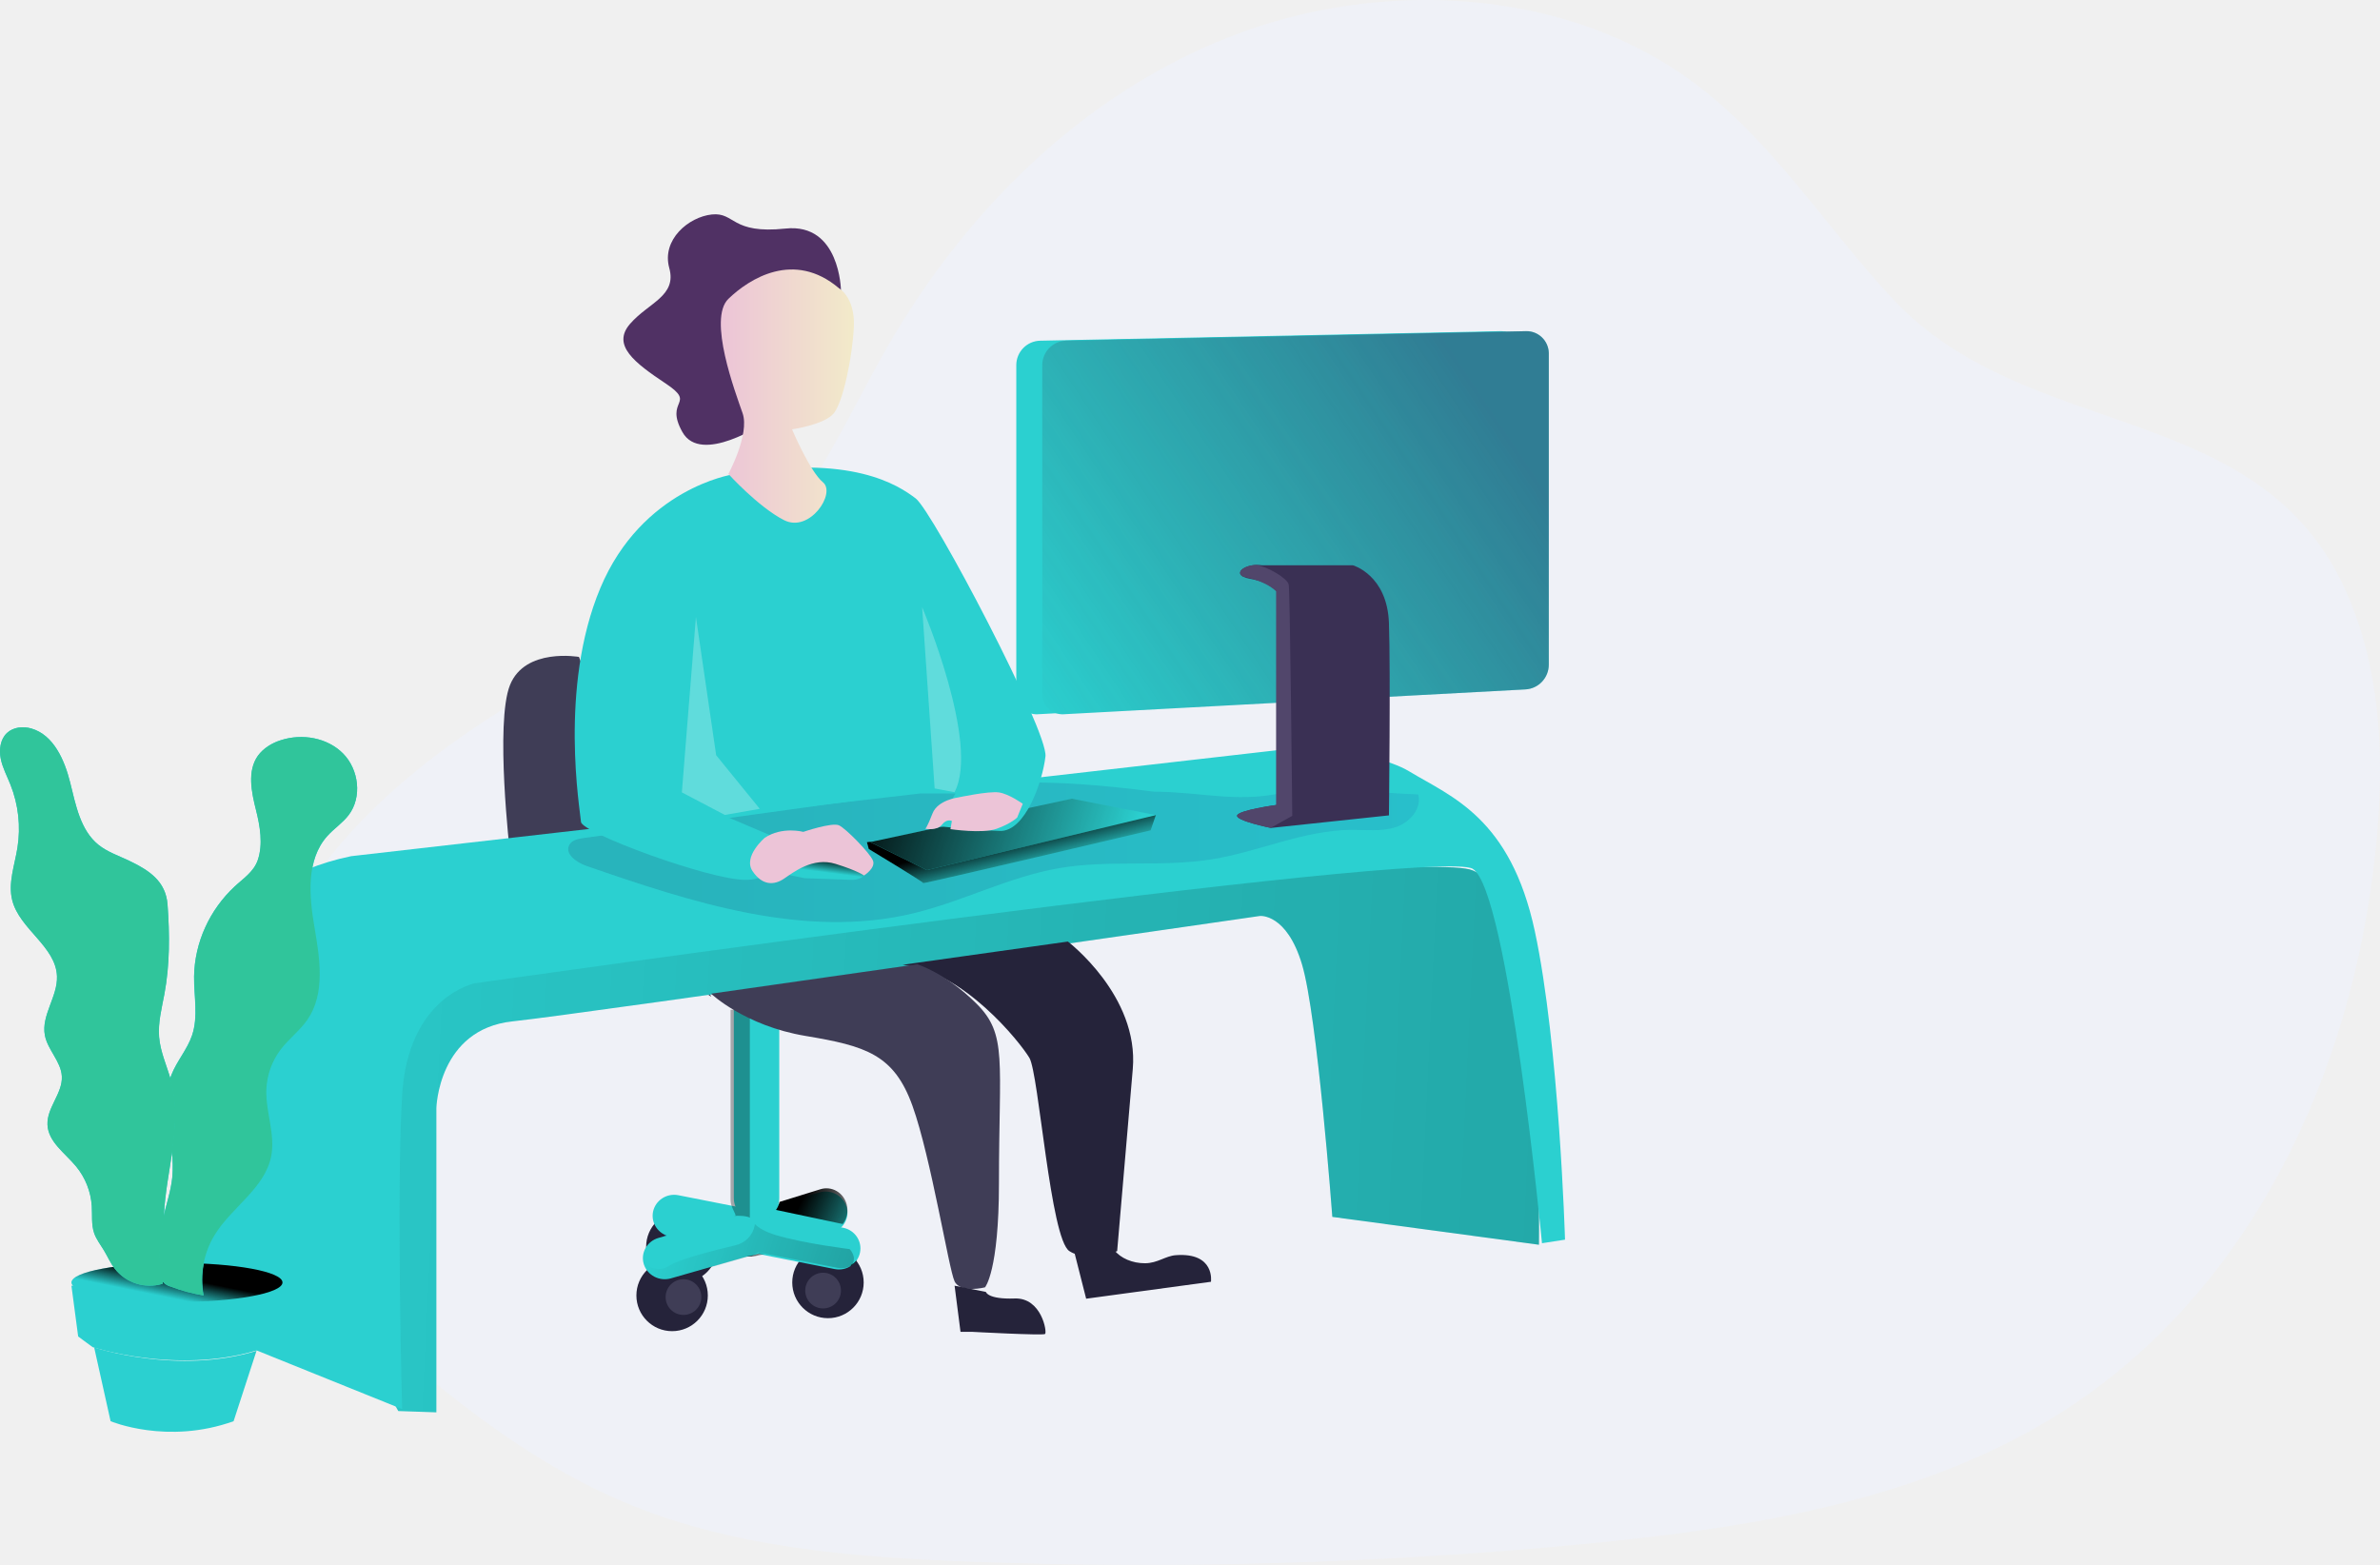
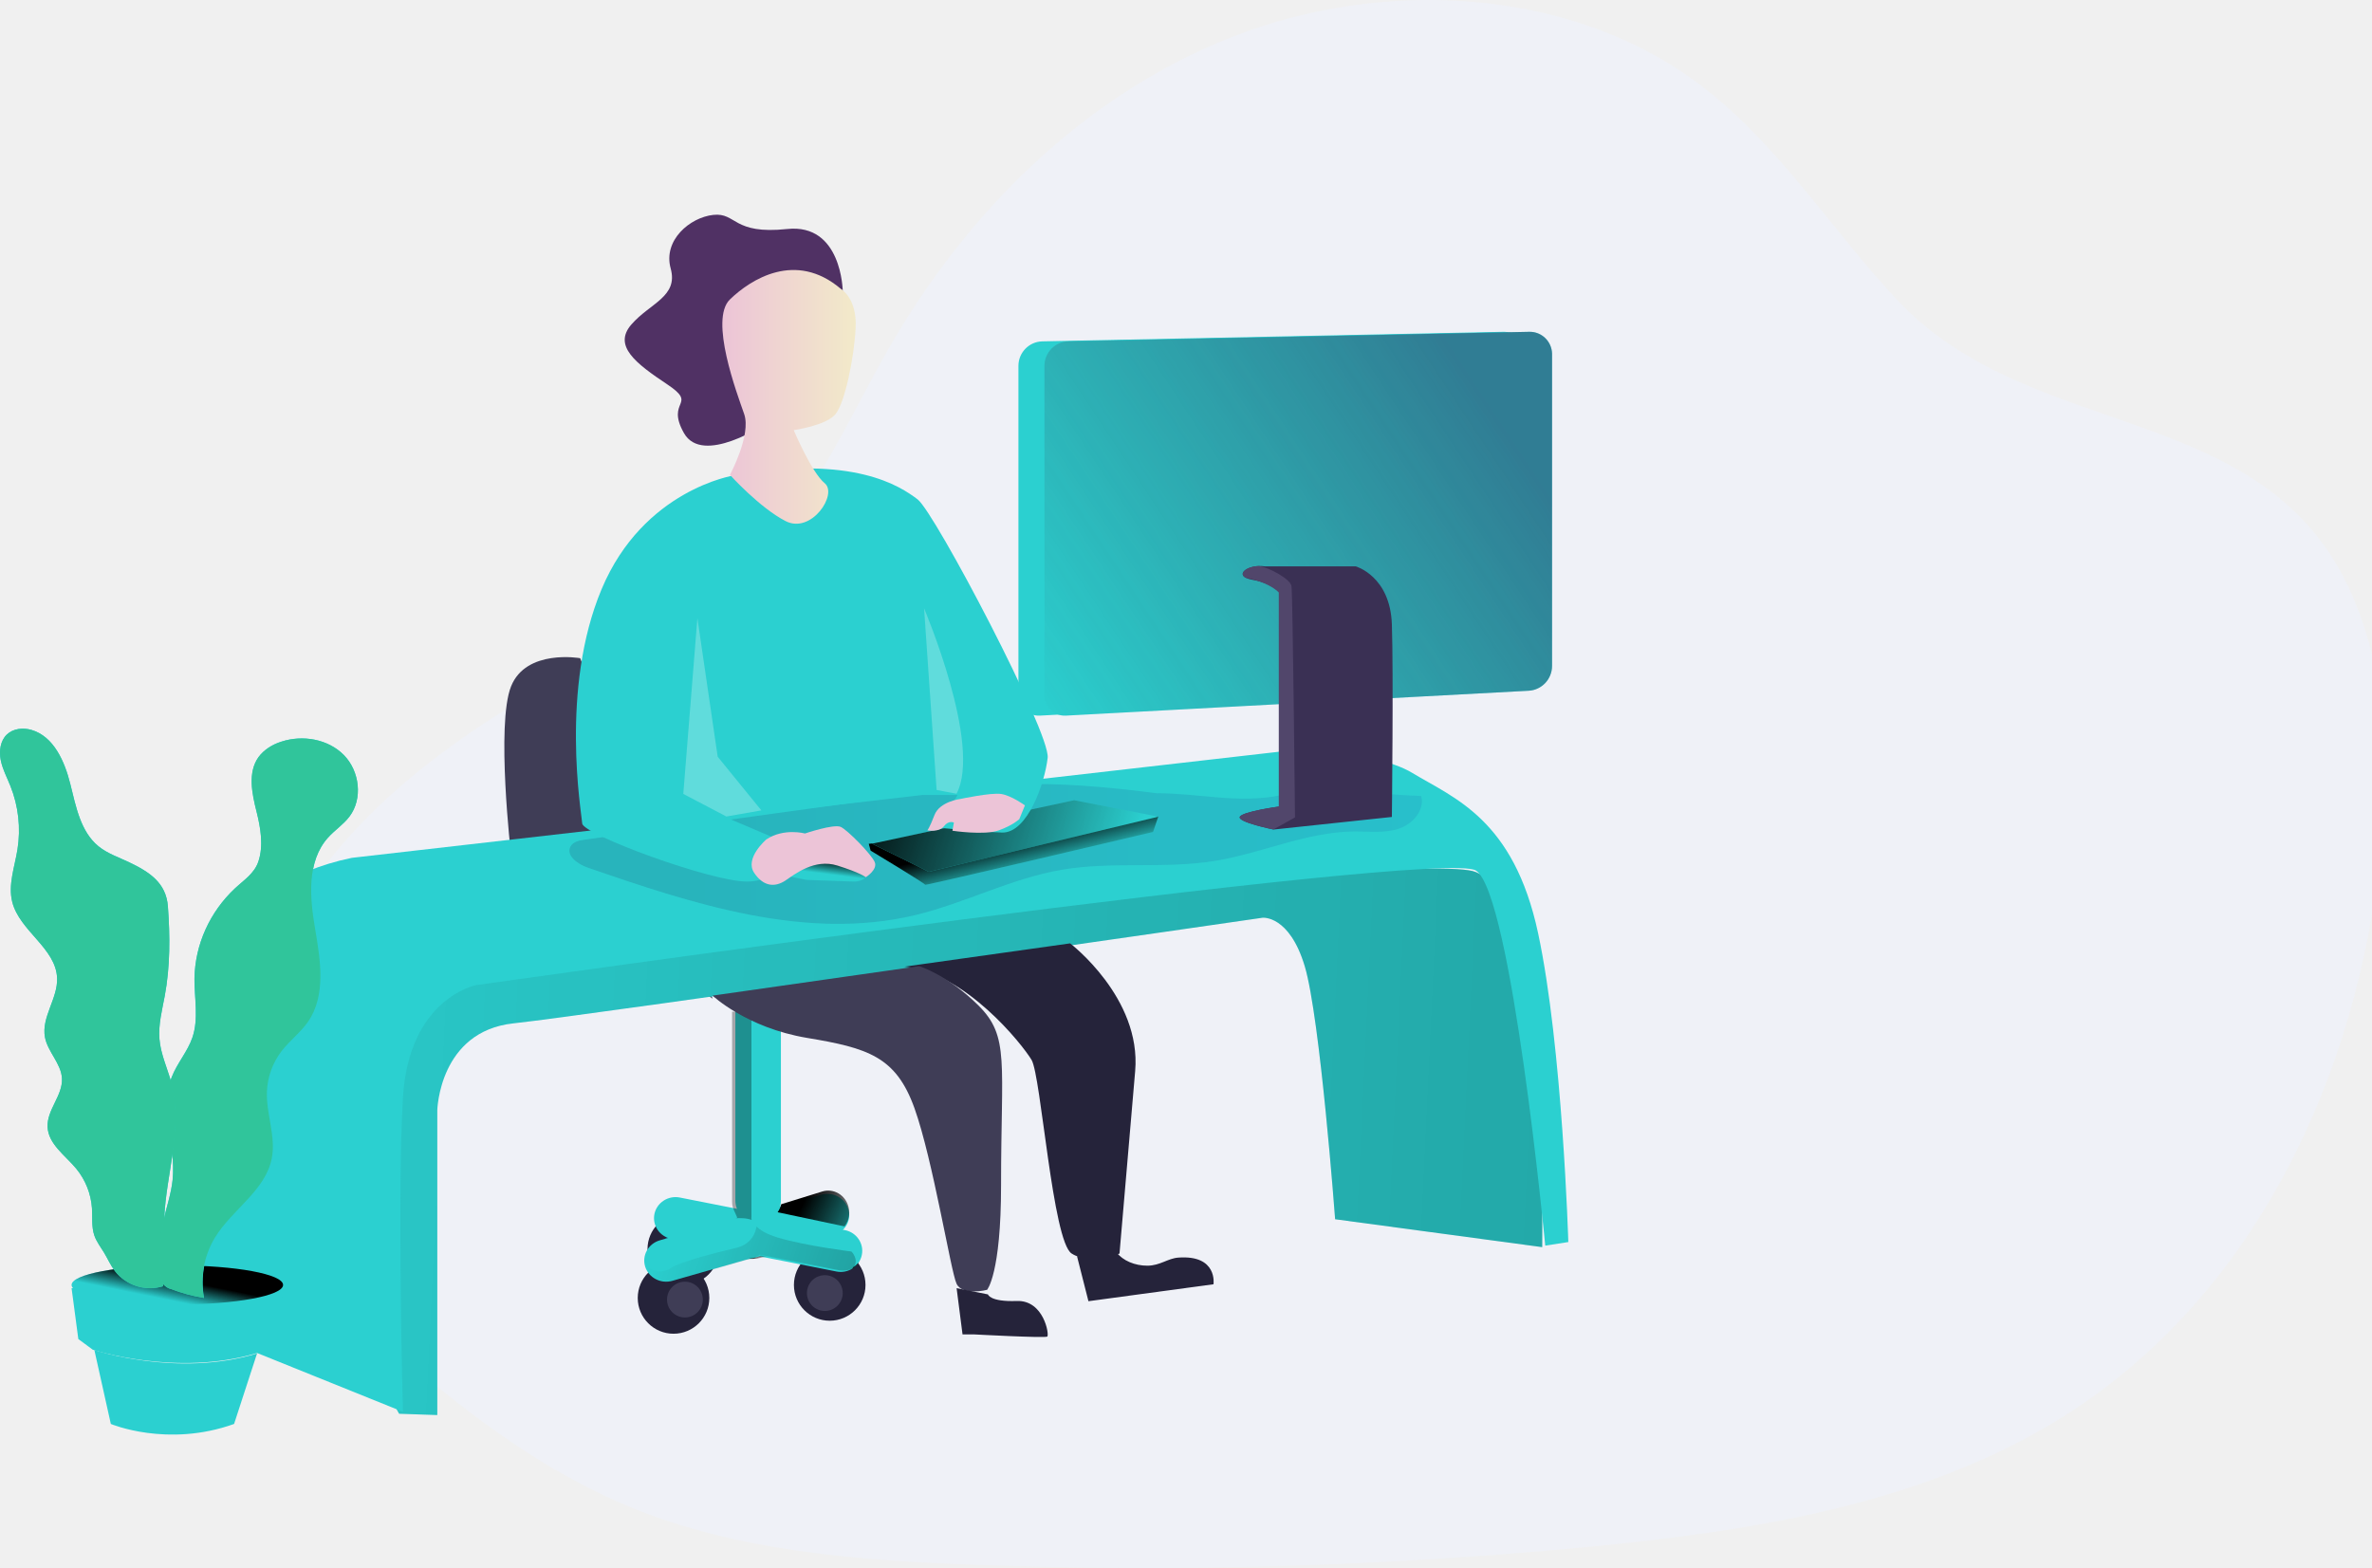
- <svg xmlns="http://www.w3.org/2000/svg" width="733" height="482">
+ <svg xmlns="http://www.w3.org/2000/svg" width="729" height="482">
  <defs>
    <linearGradient id="a" x1="0%" x2="100%" y1="50%" y2="50%">
      <stop offset="0%" stop-color="#183866" />
      <stop offset="100%" stop-color="#1A7FC1" />
    </linearGradient>
    <linearGradient id="b" x1="-.13%" x2="100%" y1="50.057%" y2="50.057%">
      <stop offset="0%" />
      <stop offset="99%" stop-opacity="0" />
    </linearGradient>
    <linearGradient id="c" x1="176.072%" x2="310.393%" y1="-566.037%" y2="-534.629%">
      <stop offset="0%" />
      <stop offset="99%" stop-opacity="0" />
    </linearGradient>
    <linearGradient id="d" x1="58.928%" x2="52.269%" y1="-257.998%" y2="-277.344%">
      <stop offset="0%" />
      <stop offset="99%" stop-opacity="0" />
    </linearGradient>
    <linearGradient id="e" x1="156.099%" x2="8.109%" y1="-63.273%" y2="-76.114%">
      <stop offset="0%" />
      <stop offset="99%" stop-opacity="0" />
    </linearGradient>
    <linearGradient id="f" x1="2361.044%" x2="2162.651%" y1="-16584.906%" y2="-16647.547%">
      <stop offset="0%" />
      <stop offset="99%" stop-opacity="0" />
    </linearGradient>
    <linearGradient id="g" x1="241.391%" x2="133.142%" y1="-426.052%" y2="-412.195%">
      <stop offset="0%" />
      <stop offset="99%" stop-opacity="0" />
    </linearGradient>
    <linearGradient id="h" x1="106.85%" x2="-35.821%" y1="22.502%" y2="19.27%">
      <stop offset="0%" />
      <stop offset="100%" stop-opacity="0" />
    </linearGradient>
    <linearGradient id="i" x1="14.169%" x2="114.168%" y1="-41.335%" y2="-41.335%">
      <stop offset="0%" stop-color="#183866" />
      <stop offset="100%" stop-color="#1A7FC1" />
    </linearGradient>
    <linearGradient id="j" x1="40.386%" x2="71.43%" y1="39.515%" y2="67.977%">
      <stop offset="0%" />
      <stop offset="99%" stop-opacity="0" />
    </linearGradient>
    <linearGradient id="k" x1="-12.531%" x2="93.689%" y1="44.923%" y2="53.42%">
      <stop offset="0%" />
      <stop offset="99%" stop-opacity="0" />
    </linearGradient>
    <linearGradient id="l" x1="53.702%" x2="43.721%" y1="42.271%" y2="80.595%">
      <stop offset="0%" />
      <stop offset="99%" stop-opacity="0" />
    </linearGradient>
    <linearGradient id="m" x1="190.926%" x2="102.154%" y1="-333.246%" y2="-335.028%">
      <stop offset="0%" />
      <stop offset="99%" stop-opacity="0" />
    </linearGradient>
    <linearGradient id="n" x1="168.578%" x2="111.53%" y1="-126.252%" y2="-126.942%">
      <stop offset="0%" />
      <stop offset="99%" stop-opacity="0" />
    </linearGradient>
    <linearGradient id="o" x1="56.989%" x2="28.128%" y1="43.618%" y2="69.958%">
      <stop offset="0%" />
      <stop offset="99%" stop-opacity="0" />
    </linearGradient>
    <linearGradient id="p" x1="58.095%" x2="57.212%" y1="-1473.571%" y2="-1370.204%">
      <stop offset="0%" />
      <stop offset="99%" stop-opacity="0" />
    </linearGradient>
    <linearGradient id="q" x1="-.04%" x2="99.996%" y1="49.993%" y2="49.993%">
      <stop offset="0%" stop-color="#ECC4D7" />
      <stop offset="42%" stop-color="#EFD4D1" />
      <stop offset="100%" stop-color="#F2EAC9" />
    </linearGradient>
    <linearGradient id="r" x1="99.032%" x2="199.03%" y1="-163.287%" y2="-163.287%">
      <stop offset="0%" stop-color="#ECC4D7" />
      <stop offset="42%" stop-color="#EFD4D1" />
      <stop offset="100%" stop-color="#F2EAC9" />
    </linearGradient>
    <linearGradient id="s" x1="124.306%" x2="224.306%" y1="-84.564%" y2="-84.564%">
      <stop offset="0%" stop-color="#ECC4D7" />
      <stop offset="42%" stop-color="#EFD4D1" />
      <stop offset="100%" stop-color="#F2EAC9" />
    </linearGradient>
    <linearGradient id="t" x1="128.89%" x2="24.06%" y1="100.36%" y2="153.095%">
      <stop offset="0%" stop-color="#362958" stop-opacity=".501" />
      <stop offset="100%" stop-color="#34313D" stop-opacity="0" />
    </linearGradient>
    <linearGradient id="u" x1="3990.942%" x2="3874.36%" y1="-34225.187%" y2="-34268.317%">
      <stop offset="0%" />
      <stop offset="99%" stop-opacity="0" />
    </linearGradient>
  </defs>
  <g fill="none" fill-rule="nonzero">
    <path fill="#EFF1F7" d="M583.08 92.214c-20.973-22.385-37.208-49.107-62.275-67.375-39.374-28.754-96.041-31.558-142.08-13.494-46.04 18.063-81.905 54.474-105.544 95.703-12.435 21.692-22.202 45.354-40.423 63.08-15.403 14.976-35.648 24.531-54.843 34.938-30.948 16.733-60.752 36.952-80.78 64.695-20.026 27.743-28.98 64.18-16.178 95.446 8.633 21.097 26.022 37.883 43.836 53.081 20.964 17.869 43.496 34.601 69.5 45.248 32.555 13.246 68.694 16.094 104.134 17.442 62.828 2.38 125.757.601 188.319-5.323 51.23-4.844 104.011-13.113 146.874-39.88 60.043-37.484 91-106.163 97.97-173.51 2.836-26.936 2.118-54.928-8.964-79.92-26.504-59.78-98.017-45.798-139.547-90.131z" />
    <path fill="#3F3D56" d="M178.317 202.334s-16.6-2.947-21.25 8.669c-4.65 11.616 0 51.733 0 51.733L219 307l-40.683-104.666z" />
    <path fill="#2BD0D0" d="M256.202 379.727l-24.555 7.008c-3.568 1.01-7.31-.952-8.372-4.386-1.047-3.438.987-7.046 4.55-8.069l24.522-7.014c3.565-1.01 7.307.947 8.372 4.379 1.058 3.433-.96 7.045-4.517 8.082z" />
    <circle cx="255" cy="395" r="11" fill="#25233A" />
    <circle cx="253.5" cy="397.5" r="5.5" fill="#3F3D56" />
    <circle cx="210" cy="384" r="11" fill="#25233A" />
    <path fill="url(#a)" d="M214 384.5a5.5 5.5 0 11-11 0 5.5 5.5 0 0111 0z" />
    <circle cx="207" cy="399" r="11" fill="#25233A" />
    <path fill="#3F3D56" d="M216 399.5a5.5 5.5 0 11-11 0 5.5 5.5 0 0111 0z" />
    <path fill="#2BD0D0" d="M257.085 390.874l-50.787-10.046c-3.574-.717-5.884-4.13-5.168-7.636.732-3.5 4.21-5.764 7.785-5.066l50.787 10.027c3.574.717 5.884 4.13 5.168 7.637-.723 3.507-4.204 5.781-7.785 5.084z" />
    <path fill="#2BD0D0" d="M226 310h14v59c0 3.866-3.133 7-6.997 7a6.999 6.999 0 01-6.996-7v-59H226z" />
    <path fill="#2BD0D0" d="M231.187 386.708l-24.537 7.025c-3.568 1.014-7.314-.949-8.375-4.388-1.047-3.44.987-7.05 4.548-8.074l24.537-7.005c3.564-1.01 7.304.948 8.368 4.381 1.039 3.435-.99 7.034-4.541 8.06z" />
    <path fill="url(#b)" d="M236 386.26l-3.125.551a12.89 12.89 0 01-2.875.172l1.305-.228a10.302 10.302 0 002.507-.755l2.188.26z" />
    <path fill="url(#c)" d="M261 372.738a6.914 6.914 0 01-1.46 4.262L239 372.65a7.113 7.113 0 001.098-2.462l12.654-3.923a6.201 6.201 0 014.913.579c1.5.867 2.609 2.324 3.083 4.048.164.6.249 1.222.252 1.846z" />
    <path fill="url(#d)" d="M225.22 371.103a5.776 5.776 0 01-.22-1.58V311h5.943v63.07c-.059.31-.04.627.057.93a9.278 9.278 0 00-2.845-.511c-.69-.04-1.385-.04-2.076 0l.425-.1c.262-.04-.94-2.091-1.283-3.286z" opacity=".31" />
    <path fill="url(#e)" d="M262.289 389.8c-.97.523-2.061.797-3.17.796a7.063 7.063 0 01-1.33-.13l-22.407-4.406-1.867-.363a6.54 6.54 0 01-2.133 1.055l-1.11.317-23.025 6.666c-3.514 1.007-7.202-.943-8.247-4.362 1.997 1.805 5.029 1.973 7.223.401 2.811-1.896 14.002-4.743 20.341-6.257 2.996-.698 5.288-3.05 5.848-6 .016-.173.042-.346.08-.517 1.056 1.113 2.997 2.362 6.505 3.423 8.64 2.589 22.667 4.304 22.667 4.304s2.532 2.42.625 5.073z" opacity=".31" />
    <path fill="url(#f)" d="M264 388a7.624 7.624 0 01-2 2 119.75 119.75 0 002-2z" />
    <path fill="url(#g)" d="M226.3 370.559a6.82 6.82 0 001.7 3.13c-.21.039-.425.092-.641.151L206.088 380c-3.271-.813-5.426-3.865-5.044-7.146.381-3.28 3.181-5.781 6.556-5.854a7.14 7.14 0 011.35.132l17.35 3.427z" />
    <path fill="#503164" d="M259 89.407s-.276-20.805-17.075-19.01c-16.8 1.793-15.511-5.095-22.687-4.339-7.175.757-15.51 7.786-13.117 16.468 2.395 8.682-6.332 10.623-12.064 17.21-5.733 6.587 1.349 11.976 11.006 18.416 9.657 6.44-.6 4.773 5.125 14.955 5.726 10.181 25.107-2.825 25.107-2.825L259 89.407z" />
    <path fill="#2BD0D0" d="M122.664 434.601l11.73.399v-93.745s.59-24.241 23.452-26.673c22.861-2.431 230.196-32.466 230.196-32.466s8.218-.87 12.951 14.901c4.733 15.771 9.34 77.787 9.34 77.787l63.64 8.577s1.68-109.55-21.302-115.595c-22.981-6.045-323.522 24.76-323.522 24.76s-22.29 116.352-6.485 142.055z" />
    <path fill="url(#h)" d="M122.664 434.601l11.73.399v-93.745s.59-24.241 23.452-26.673c22.861-2.431 230.196-32.466 230.196-32.466s8.218-.87 12.951 14.901c4.733 15.771 9.34 77.787 9.34 77.787l63.64 8.577s1.68-109.55-21.302-115.595c-22.981-6.045-323.522 24.76-323.522 24.76s-22.29 116.352-6.485 142.055z" opacity=".197" />
    <path fill="#2BD0D0" d="M62 303.784s5.744-31.756 46.144-40.079l285.183-32.643s27.996-1.16 40.804 6.587c12.808 7.746 31.088 14.168 38.583 49.223 7.495 35.056 9.286 94.942 9.286 94.942l-7.09 1.1s-10.348-108.44-21.312-115.306c-10.963-6.865-307.402 35.255-307.402 35.255s-20.561 4.088-22.352 34.532c-1.79 30.443 0 96.605 0 96.605L62 409.057V303.784z" />
    <path fill="url(#i)" d="M355.425 243.844c-14.762-1.9-29.644-3.276-44.519-2.72-11.18.433-22.286 1.966-33.372 3.493l-97.775 13.503c-1.66.23-3.55.603-4.38 2.044-1.592 2.752 2.15 5.464 5.182 6.512 32.51 11.256 67.243 22.656 100.708 14.63 15.3-3.669 29.511-11.288 45.03-13.935 15.518-2.647 31.448-.21 46.933-2.706 14.557-2.345 28.417-9.009 43.172-9.074 4.525 0 9.183.577 13.475-.839 4.293-1.415 8.088-5.739 6.9-10.05-13.853-.478-29.404-3.007-42.992-.262-13.449 2.712-24.894-.596-38.362-.596z" opacity=".19" />
    <path fill="#2BD0D0" d="M267 259.38l.57 2.114s16.881 10.173 16.775 10.501c-.106.328 70.024-16.24 70.024-16.24L356 251l-89 8.38z" />
    <path fill="url(#j)" d="M267 259.38l.57 2.114s16.881 10.173 16.775 10.501c-.106.328 70.024-16.24 70.024-16.24L356 251l-89 8.38z" />
    <path fill="#2BD0D0" d="M268 259.364L330.107 246 356 251.054 285.442 268z" />
    <path fill="url(#k)" d="M268 259.364L330.107 246 356 251.054 285.442 268z" />
    <path fill="#2BD0D0" d="M247.832 270.484l14.457.512s3.672.228 4.62-2.717c.95-2.945-5.89-9.16-6.622-9.277-.733-.118-19.76 5.22-17.017 10.556l4.562.926z" />
    <path fill="url(#l)" d="M247.832 270.484l14.457.512s3.672.228 4.62-2.717c.95-2.945-5.89-9.16-6.622-9.277-.733-.118-19.76 5.22-17.017 10.556l4.562.926z" />
    <path fill="#2BD0D0" d="M79 416.056l-7.058 21.677c-20.473 7.351-37.88 0-37.88 0L29 415s25.535 8.56 50 1.056z" />
    <path fill="url(#m)" d="M79 416.056l-7.058 21.677c-20.473 7.351-37.88 0-37.88 0L29 415s25.535 8.56 50 1.056z" />
    <path fill="#2BD0D0" d="M87 396l-2.284 16.943-5.786 3.008c-24.648 7.42-50.415-1.038-50.415-1.038l-4.443-3.283L22 396h65z" />
    <path fill="url(#n)" d="M87 396l-2.284 16.943-5.786 3.008c-24.648 7.42-50.415-1.038-50.415-1.038l-4.443-3.283L22 396h65z" />
    <ellipse cx="54.5" cy="395" fill="#2BD0D0" rx="32.5" ry="6" />
    <ellipse cx="54.5" cy="395" fill="url(#o)" rx="32.5" ry="6" />
    <path fill="#2BD0D0" d="M39.641 265.03c-3.182-1.515-6.603-2.658-9.356-4.87-5.547-4.5-6.953-12.248-8.69-19.198-1.736-6.951-5.097-14.593-11.944-16.587-2.562-.737-5.567-.445-7.515 1.39-2.053 1.933-2.47 5.11-1.908 7.914.561 2.804 1.928 5.316 2.985 7.974a36.878 36.878 0 012.172 19.477c-.865 5.389-2.932 10.851-1.605 16.134 2.252 8.964 13.47 14.22 13.78 23.457.212 6.233-4.885 12.001-3.73 18.135.852 4.538 5.005 8.08 5.23 12.692.25 5.23-4.662 9.655-4.424 14.885.237 5.23 5.427 8.725 8.815 12.839a21.453 21.453 0 014.827 12.193c.178 2.791-.179 5.682.726 8.327.66 1.933 1.98 3.575 3.004 5.316 1.13 1.88 1.981 3.914 3.341 5.655a13.696 13.696 0 0014.725 4.651c1.05-6.95.132-14.04.423-21.065.574-13.609 5.691-27.324 2.416-40.535-1.201-4.844-3.512-9.443-3.922-14.413-.363-4.44.812-8.838 1.631-13.217 1.69-9.044 1.664-18.394.97-27.538-.547-7.256-5.618-10.599-11.95-13.616z" />
    <path fill="#2BD0D0" d="M59.752 300.767c-.053 6.062 1.33 12.33-.612 18.085-1.47 4.362-4.702 7.934-6.371 12.223-3.85 9.899 1.33 21 .273 31.57-.44 4.354-1.936 8.537-2.88 12.813a51.236 51.236 0 00-.851 16.485 4.17 4.17 0 003.325 4.342A51.942 51.942 0 0062.711 399a26.638 26.638 0 013.445-18.59c5.274-8.63 15.522-14.446 17.43-24.359 1.29-6.712-1.715-13.524-1.502-20.355a21.886 21.886 0 014.482-12.548c2.48-3.227 5.839-5.723 8.147-9.07 5.546-8.066 3.817-18.848 2.168-28.494-1.65-9.647-2.607-20.748 3.91-28.057 2.062-2.31 4.748-4.044 6.617-6.513 4.163-5.504 3.112-13.983-1.73-18.902-4.84-4.92-12.635-6.28-19.218-4.116a13.86 13.86 0 00-7.01 4.76c-3.325 4.714-1.995 11.154-.585 16.757 1.23 4.867 2.221 10.483.539 15.39-1.257 3.651-4.443 5.63-7.15 8.172a38.903 38.903 0 00-12.502 27.692z" />
    <path fill="#30C59B" d="M53.062 354.522c-.938 6.593-2.292 13.239-2.57 19.851v.665a1.757 1.757 0 01-.111.479 51.684 51.684 0 00-.866 16.501c.036.893.261 1.768.66 2.566-.032.279-.072.551-.111.83a13.702 13.702 0 01-14.73-4.652c-1.32-1.741-2.213-3.775-3.342-5.655-1.057-1.748-2.345-3.39-3.005-5.317-.905-2.659-.549-5.536-.727-8.327a21.453 21.453 0 00-4.828-12.196c-3.389-4.087-8.587-7.516-8.818-12.833-.231-5.317 4.676-9.656 4.425-14.887-.224-4.612-4.379-8.154-5.23-12.693-1.157-6.135 3.962-11.903 3.731-18.137-.31-9.238-11.532-14.495-13.785-23.46-1.32-5.284.74-10.747 1.605-16.136a36.876 36.876 0 00-2.146-19.46c-1.057-2.658-2.424-5.163-2.986-7.975-.561-2.81-.145-5.981 1.909-7.922 1.982-1.834 4.954-2.126 7.517-1.389 6.856 1.994 10.204 9.664 11.948 16.615 1.744 6.952 3.144 14.694 8.692 19.2 2.742 2.227 6.176 3.356 9.36 4.872 6.34 3.017 11.413 6.36 11.955 13.55.66 9.145.72 18.496-.97 27.541-.82 4.38-1.982 8.78-1.632 13.219.35 4.44 2.272 8.64 3.527 12.946.139.485.277.977.396 1.469 1.665 6.839 1.13 13.757.132 20.735z" />
    <path fill="url(#p)" d="M49.718 394a7.789 7.789 0 01-.502-2.488c-.43-5.36-.216-10.78.637-16.047.023-.155.052-.31.08-.465-.171 6.346.374 12.744-.215 19z" />
    <path fill="#30C59B" d="M107.393 251.014c-1.871 2.47-4.562 4.202-6.627 6.513-6.527 7.303-5.568 18.41-3.916 28.057 1.651 9.646 3.383 20.428-2.172 28.495-2.31 3.32-5.674 5.842-8.159 9.069a21.865 21.865 0 00-4.49 12.548c-.212 6.831 2.798 13.643 1.506 20.355-1.911 9.913-12.175 15.742-17.457 24.36A26.644 26.644 0 0062.654 399a51.824 51.824 0 01-10.064-2.715 5.425 5.425 0 01-2.344-1.415 2.503 2.503 0 01-.247-.345 6.232 6.232 0 01-.699-2.55c-.599-5.506-.3-11.073.886-16.484.033-.16.073-.319.113-.478.946-4.11 2.345-8.14 2.771-12.336a39.84 39.84 0 00-.16-8.166c1.006-6.971 1.545-13.882-.153-20.668-.12-.49-.26-.982-.4-1.467.127-.425.273-.85.44-1.268 1.672-4.289 4.909-7.86 6.38-12.223 1.939-5.756.56-12.023.613-18.085.087-10.47 4.823-20.58 12.429-27.725 2.71-2.542 5.901-4.52 7.16-8.172 1.685-4.907.666-10.523-.54-15.39-1.418-5.603-2.764-12.043.587-16.757 1.665-2.337 4.29-3.857 7.02-4.76 6.567-2.165 14.407-.804 19.249 4.116 4.842 4.92 5.868 13.43 1.698 18.902z" />
    <path fill="#2BD0D0" d="M225.573 146.146s-27.817 4.3-40.684 34.977c-12.867 30.677-6.176 68.683-5.951 72.027.225 3.344 39.428 17.85 50.635 17.85 11.208 0 13.542-11.229 13.542-11.229l-19.803-8.433 60.17-6.949h10.804l-5.951 10.032s11.743 1.23 19.592 1.511c7.848.281 13.178-15.24 14.057-22.959.88-7.717-34.667-75.458-39.977-79.47-5.31-4.013-19.717-13.817-56.434-7.357z" />
    <path fill="url(#q)" d="M258.392 88.776s5.032 2.83 4.58 11.985c-.453 9.155-3.29 22.932-6.153 26.5-2.864 3.57-12.88 4.968-12.88 4.968s5.464 12.977 9.53 16.326c4.066 3.349-4.086 15.687-12.015 11.639-7.928-4.049-17.12-14.216-17.12-14.216s6.612-12.245 4.376-18.69c-2.235-6.445-10.772-29.064-4.376-35.242 6.396-6.18 20.186-15.035 34.058-3.27z" />
    <path fill="#FFF" opacity=".25" d="M214.334 190L210 244.055 223.238 251 234 249.122l-13.428-16.504zM284 187s17.909 42.077 9.97 57l-6.116-1.16L284 187z" />
    <path fill="url(#r)" d="M235.522 258.045s-6.766 5.775-3.746 10.267c3.02 4.491 6.625 4.363 9.631 2.355 3.006-2.009 8.911-6.776 15.946-4.588 7.035 2.188 8.744 3.58 8.744 3.58s3.705-2.316 2.744-4.639c-.962-2.323-8.32-9.85-10.452-10.825-2.132-.975-10.983 2.021-10.983 2.021s-6.503-1.758-11.884 1.83z" />
    <path fill="url(#s)" d="M295.191 245.598s-6.385.759-7.998 4.957c-1.613 4.198-2.193 4.71-2.193 4.71s3.606.69 5.106-1.264 3.059-1.133 3.059-1.133l-.447 2.507s9.798 1.477 14.224-.11c4.425-1.589 6.325-3.453 6.325-3.453l1.733-4.24s-4.18-3.03-7.332-3.5c-3.152-.47-12.477 1.526-12.477 1.526z" />
    <path fill="#25233A" d="M328.893 290s21.934 16.687 19.984 39.259c-1.949 22.572-4.813 56.087-4.813 56.087s-8.846 3.722-14.707 0c-5.862-3.722-9.411-54.65-12.315-59.513-2.904-4.864-20.375-26.79-39.042-28.679L328.893 290z" />
    <path fill="#3F3D56" d="M219 306.058s10.444 9.895 29.062 13.002c18.619 3.107 27.297 5.7 32.987 21.605 5.69 15.905 11.148 50.137 12.935 53.963 1.786 3.826 9.382 1.874 9.382 1.874s4.296-4.895 4.296-32.114c0-37.946 2.655-45.724-6.913-55.256-9.568-9.533-18.272-12.132-18.272-12.132L219 306.058z" />
    <path fill="#25233A" d="M294 396l1.82 14.197h3.408s21.948 1.187 22.636.675c.688-.513-1.057-11.243-9.372-10.94-8.316.304-8.861-2.023-8.861-2.023L294 396zm37-9.844L334.518 400l38.437-5.212s1.353-9.093-10.823-8.191c-3.214.234-5.608 2.465-9.471 2.485-3.863.02-7.563-1.543-9.511-4.082L331 386.156z" />
    <path fill="#2BD0D0" d="M461.804 212.337l-142.243 7.654c-3.44.181-6.376-2.47-6.561-5.926V112.473c.003-4.101 3.267-7.448 7.348-7.535l141.661-2.937a6.835 6.835 0 014.886 1.917 6.898 6.898 0 012.105 4.827v95.971c-.005 4.056-3.164 7.402-7.196 7.621z" />
    <path fill="#2BD0D0" d="M469.804 212.337l-142.25 7.655c-3.44.177-6.372-2.478-6.554-5.934V112.473c-.004-4.102 3.26-7.452 7.342-7.535l141.68-2.937c3.777-.07 6.898 2.943 6.978 6.738v95.977c-.005 4.057-3.164 7.403-7.196 7.621z" />
    <path fill="url(#t)" d="M469.804 212.337l-142.25 7.655c-3.44.177-6.372-2.478-6.554-5.934V112.473c-.004-4.102 3.26-7.452 7.342-7.535l141.68-2.937c3.777-.07 6.898 2.943 6.978 6.738v95.977c-.005 4.057-3.164 7.403-7.196 7.621z" />
    <path fill="#3A3054" d="M427.773 251.138L391.478 255s-11.053-2.23-10.455-3.862c.599-1.633 12.156-3.205 12.156-3.205v-65.804c-.1-.146-1.621-2.084-5.789-3.319-.807-.239-1.628-.43-2.459-.57a7.252 7.252 0 01-2.06-.624c-2.479-1.28.26-3.51 4.107-3.61a9.625 9.625 0 011.802.106h27.913s10.568 2.973 11.08 17.811c.511 14.839 0 59.215 0 59.215z" />
    <path fill="#51466B" d="M398 251.277L391.322 255s-10.888-2.23-10.299-3.863c.59-1.632 11.995-3.205 11.995-3.205v-65.809c-.138-.152-1.807-1.898-5.703-3.318a28.64 28.64 0 00-4.452-1.195c-2.442-1.28.255-3.51 4.046-3.61 3.228.445 9.585 4.028 9.998 6.073.412 2.044 1.093 71.204 1.093 71.204z" />
    <path fill="url(#u)" d="M263 389c-.881 1.001-1.29 1.37-.77.547.27-.159.527-.342.77-.547z" />
  </g>
</svg>
